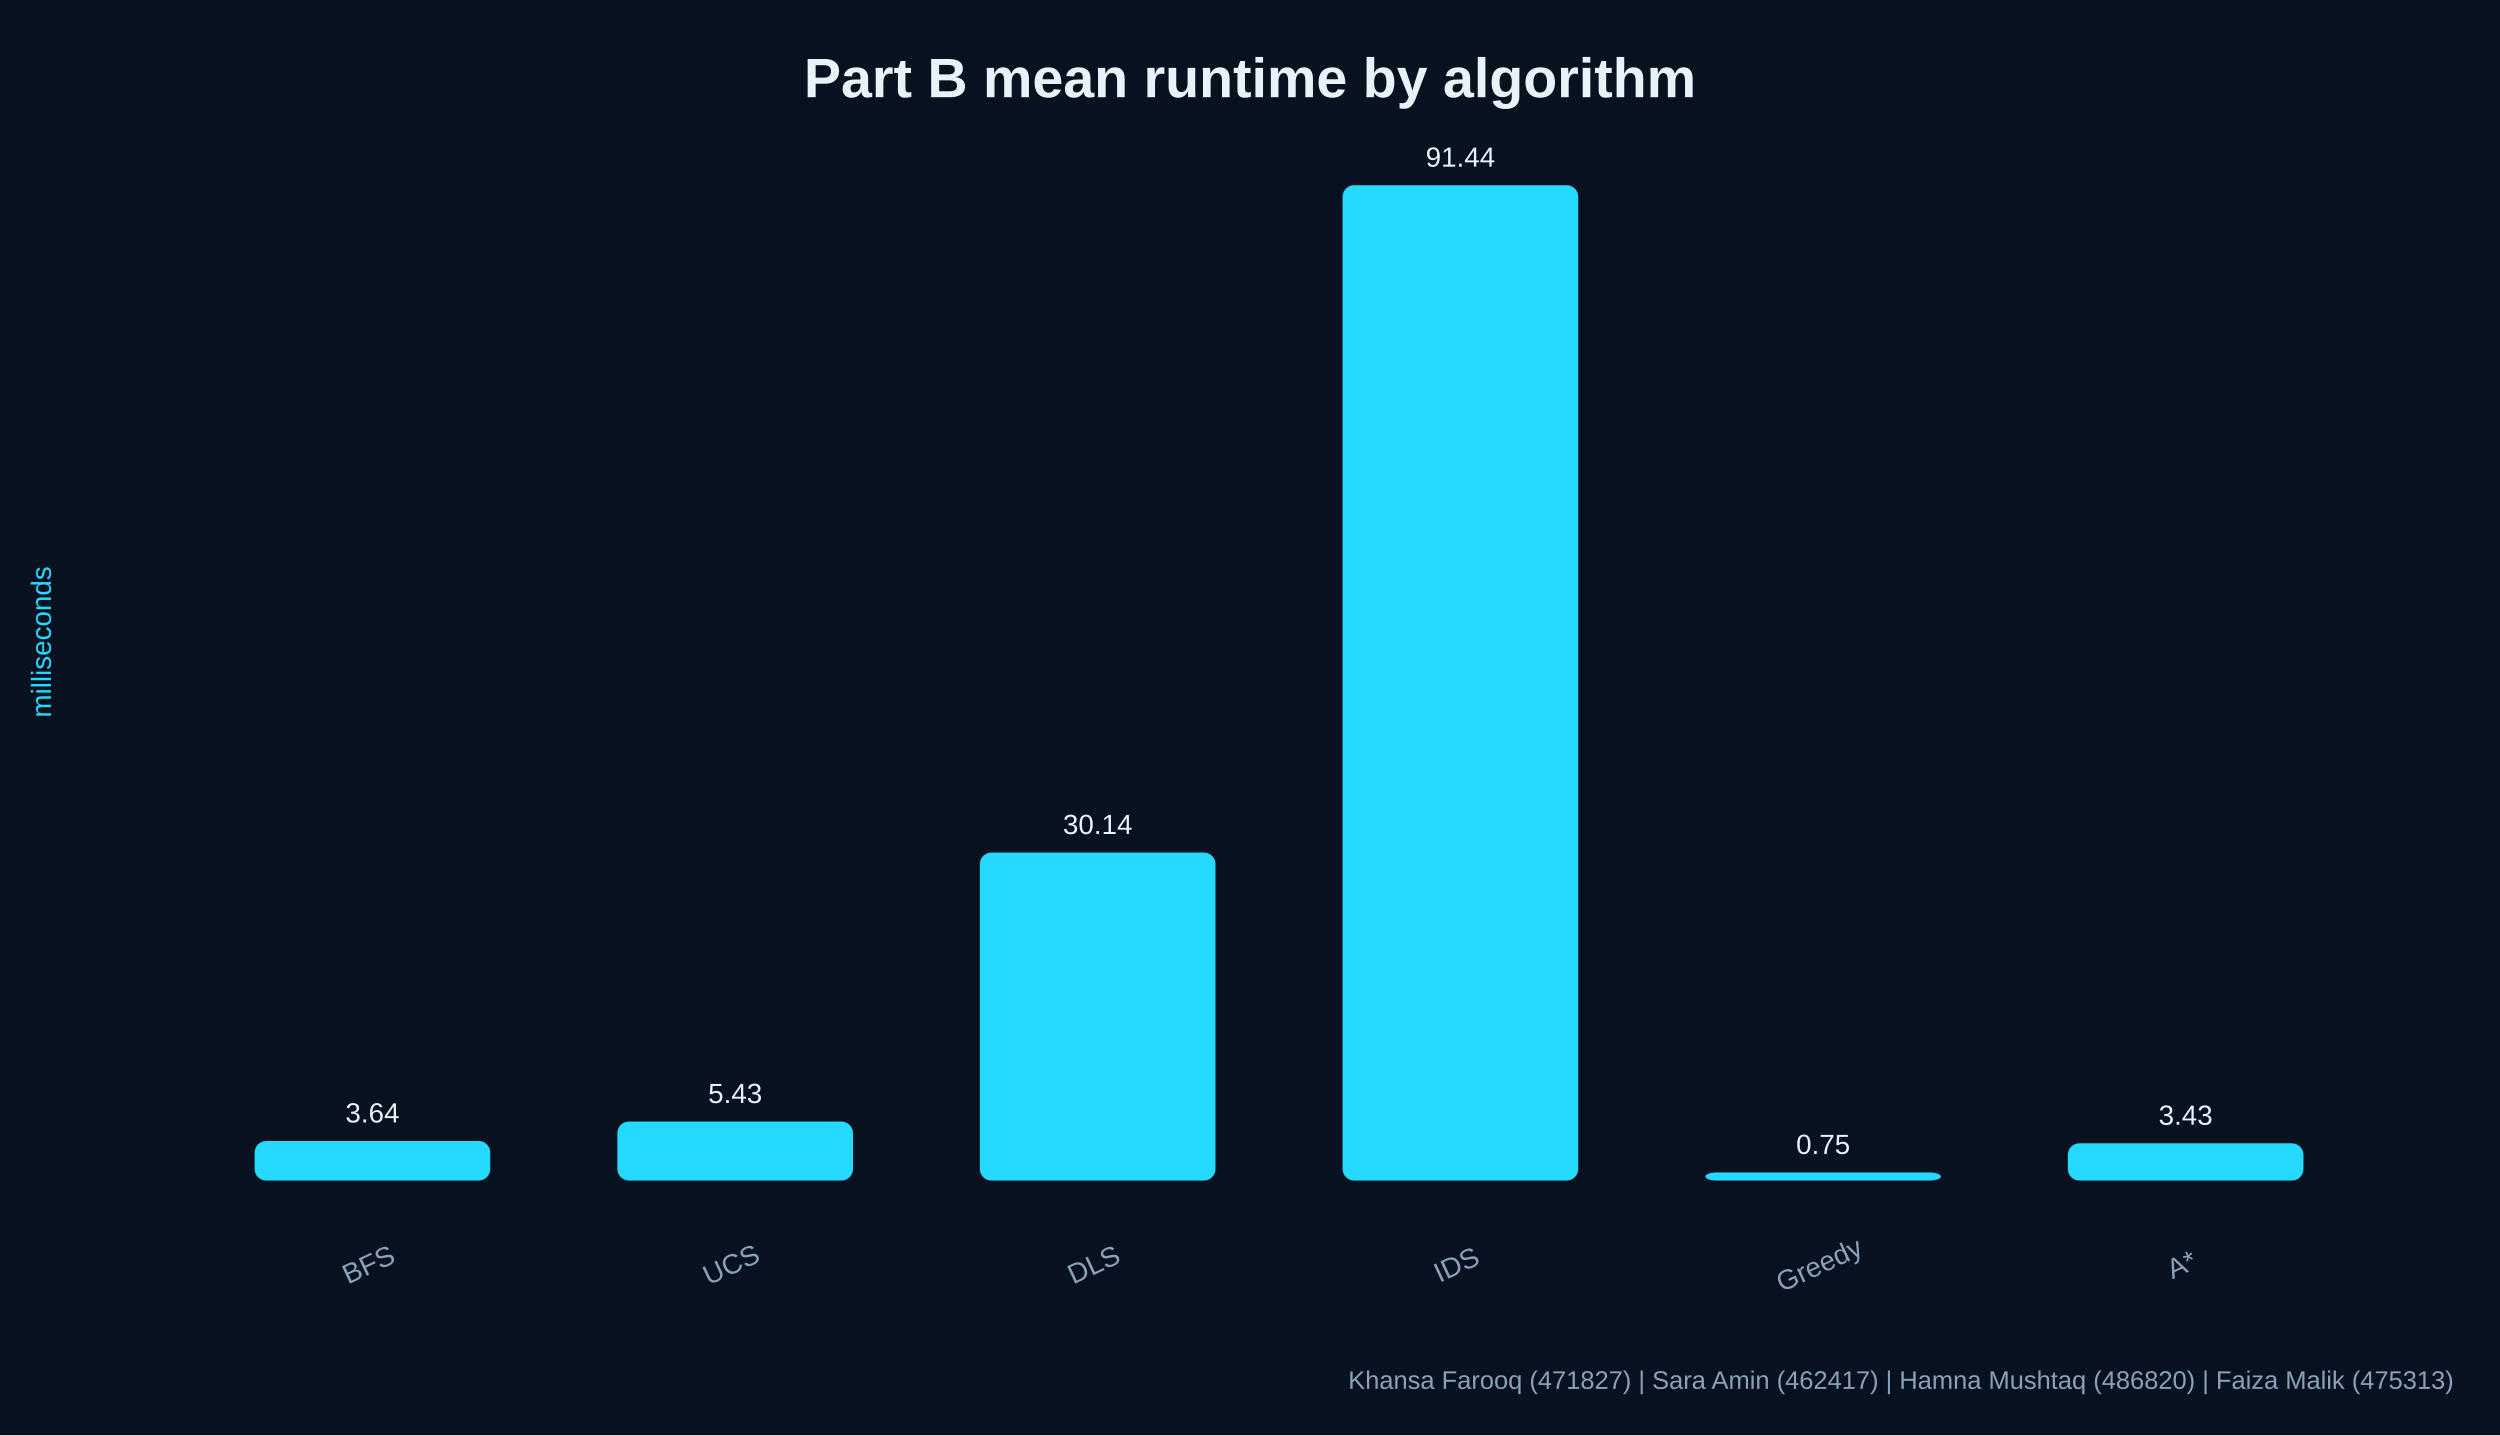
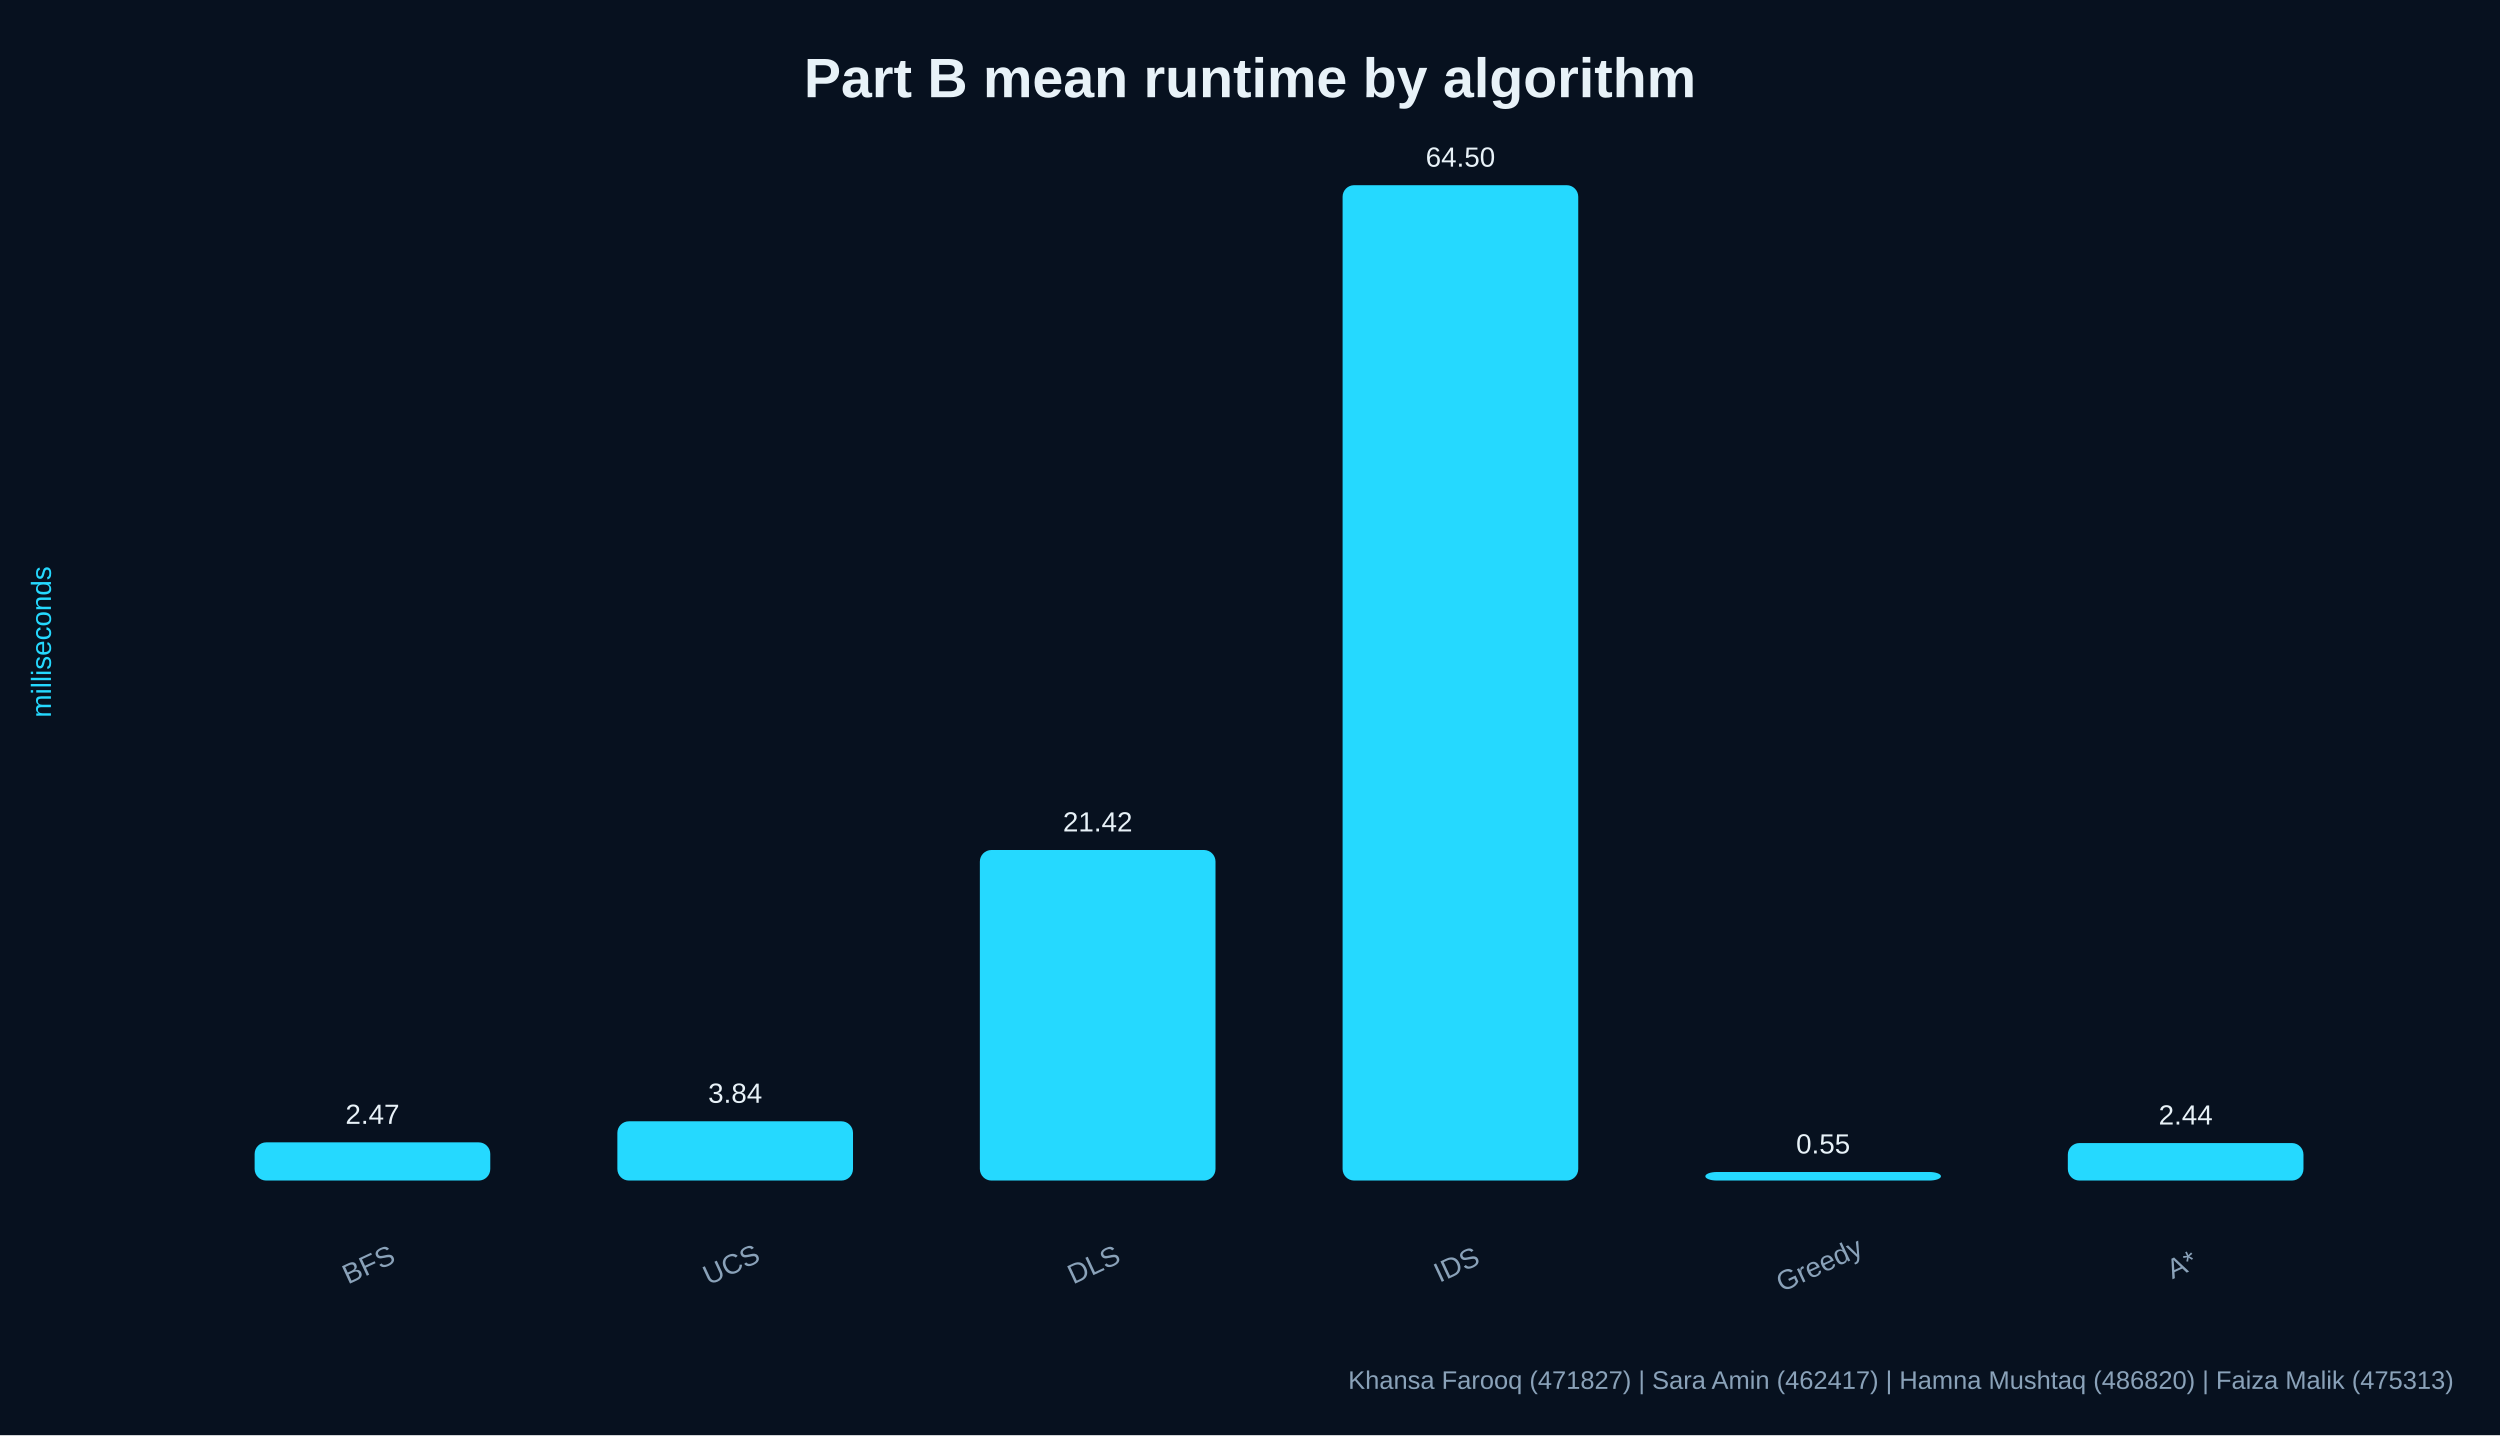
<svg xmlns="http://www.w3.org/2000/svg" width="1080" height="620">
  <rect width="100%" height="100%" fill="#07111f" />
  <text x="540.0" y="42" text-anchor="middle" fill="#e8f2f8" font-family="Arial" font-size="24" font-weight="bold">Part B mean runtime by algorithm</text>
  <text x="22" y="310.0" fill="#25d9ff" transform="rotate(-90 22 310.0)" font-family="Arial">milliseconds</text>
-   <rect x="110.0" y="492.9" width="101.8" height="17.1" rx="5" fill="#25d9ff" />
-   <text x="160.9" y="484.9" text-anchor="middle" fill="#e8f2f8" font-family="Arial" font-size="12">3.64</text>
+   <rect x="110.0" y="493.5" width="101.8" height="16.5" rx="5" fill="#25d9ff" />
+   <text x="160.9" y="485.5" text-anchor="middle" fill="#e8f2f8" font-family="Arial" font-size="12">2.47</text>
  <text x="160.9" y="550" text-anchor="middle" fill="#8aa2b9" font-family="Arial" font-size="12" transform="rotate(-25 160.9 550)">BFS</text>
-   <rect x="266.7" y="484.5" width="101.8" height="25.5" rx="5" fill="#25d9ff" />
-   <text x="317.6" y="476.5" text-anchor="middle" fill="#e8f2f8" font-family="Arial" font-size="12">5.43</text>
+   <rect x="266.7" y="484.4" width="101.8" height="25.6" rx="5" fill="#25d9ff" />
+   <text x="317.6" y="476.4" text-anchor="middle" fill="#e8f2f8" font-family="Arial" font-size="12">3.84</text>
  <text x="317.6" y="550" text-anchor="middle" fill="#8aa2b9" font-family="Arial" font-size="12" transform="rotate(-25 317.6 550)">UCS</text>
-   <rect x="423.3" y="368.3" width="101.8" height="141.7" rx="5" fill="#25d9ff" />
-   <text x="474.2" y="360.3" text-anchor="middle" fill="#e8f2f8" font-family="Arial" font-size="12">30.14</text>
+   <rect x="423.3" y="367.2" width="101.8" height="142.8" rx="5" fill="#25d9ff" />
+   <text x="474.2" y="359.2" text-anchor="middle" fill="#e8f2f8" font-family="Arial" font-size="12">21.42</text>
  <text x="474.2" y="550" text-anchor="middle" fill="#8aa2b9" font-family="Arial" font-size="12" transform="rotate(-25 474.2 550)">DLS</text>
  <rect x="580.0" y="80.0" width="101.8" height="430.0" rx="5" fill="#25d9ff" />
-   <text x="630.9" y="72.0" text-anchor="middle" fill="#e8f2f8" font-family="Arial" font-size="12">91.44</text>
+   <text x="630.9" y="72.0" text-anchor="middle" fill="#e8f2f8" font-family="Arial" font-size="12">64.50</text>
  <text x="630.9" y="550" text-anchor="middle" fill="#8aa2b9" font-family="Arial" font-size="12" transform="rotate(-25 630.9 550)">IDS</text>
-   <rect x="736.7" y="506.5" width="101.8" height="3.5" rx="5" fill="#25d9ff" />
-   <text x="787.6" y="498.5" text-anchor="middle" fill="#e8f2f8" font-family="Arial" font-size="12">0.75</text>
+   <rect x="736.7" y="506.3" width="101.8" height="3.7" rx="5" fill="#25d9ff" />
+   <text x="787.6" y="498.3" text-anchor="middle" fill="#e8f2f8" font-family="Arial" font-size="12">0.55</text>
  <text x="787.6" y="550" text-anchor="middle" fill="#8aa2b9" font-family="Arial" font-size="12" transform="rotate(-25 787.6 550)">Greedy</text>
-   <rect x="893.3" y="493.9" width="101.8" height="16.1" rx="5" fill="#25d9ff" />
-   <text x="944.2" y="485.9" text-anchor="middle" fill="#e8f2f8" font-family="Arial" font-size="12">3.43</text>
+   <rect x="893.3" y="493.8" width="101.8" height="16.2" rx="5" fill="#25d9ff" />
+   <text x="944.2" y="485.8" text-anchor="middle" fill="#e8f2f8" font-family="Arial" font-size="12">2.44</text>
  <text x="944.2" y="550" text-anchor="middle" fill="#8aa2b9" font-family="Arial" font-size="12" transform="rotate(-25 944.2 550)">A*</text>
  <text x="1060" y="600" text-anchor="end" fill="#8aa2b9" font-family="Arial" font-size="11">Khansa Farooq (471827) | Sara Amin (462417) | Hamna Mushtaq (486820) | Faiza Malik (475313)</text>
</svg>
